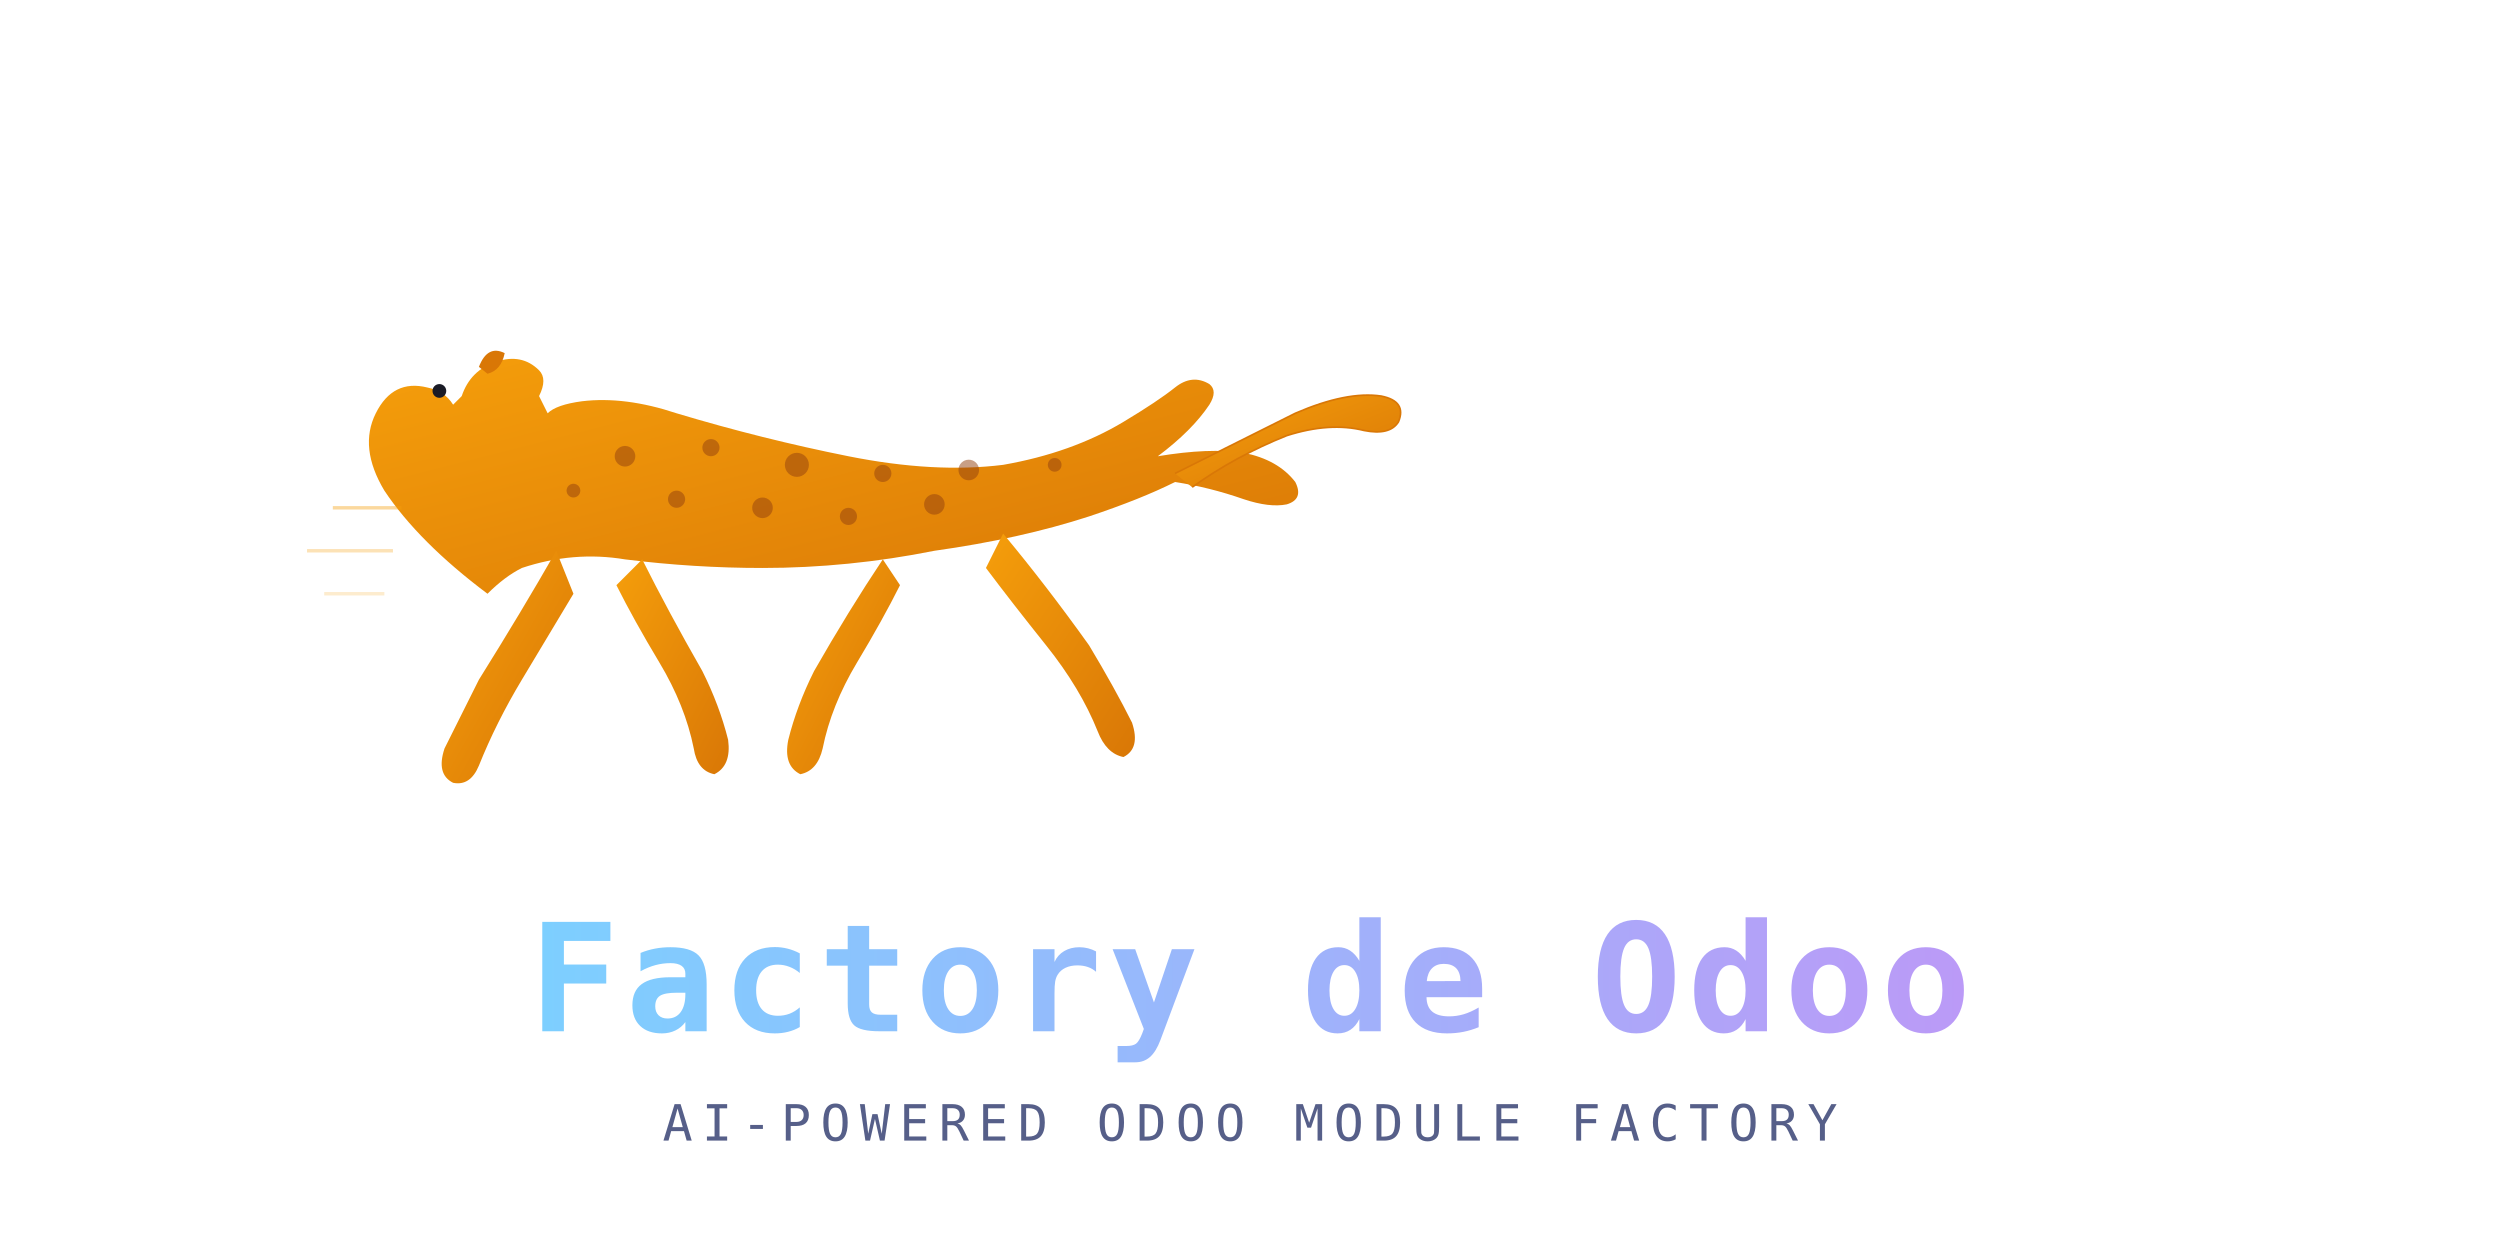
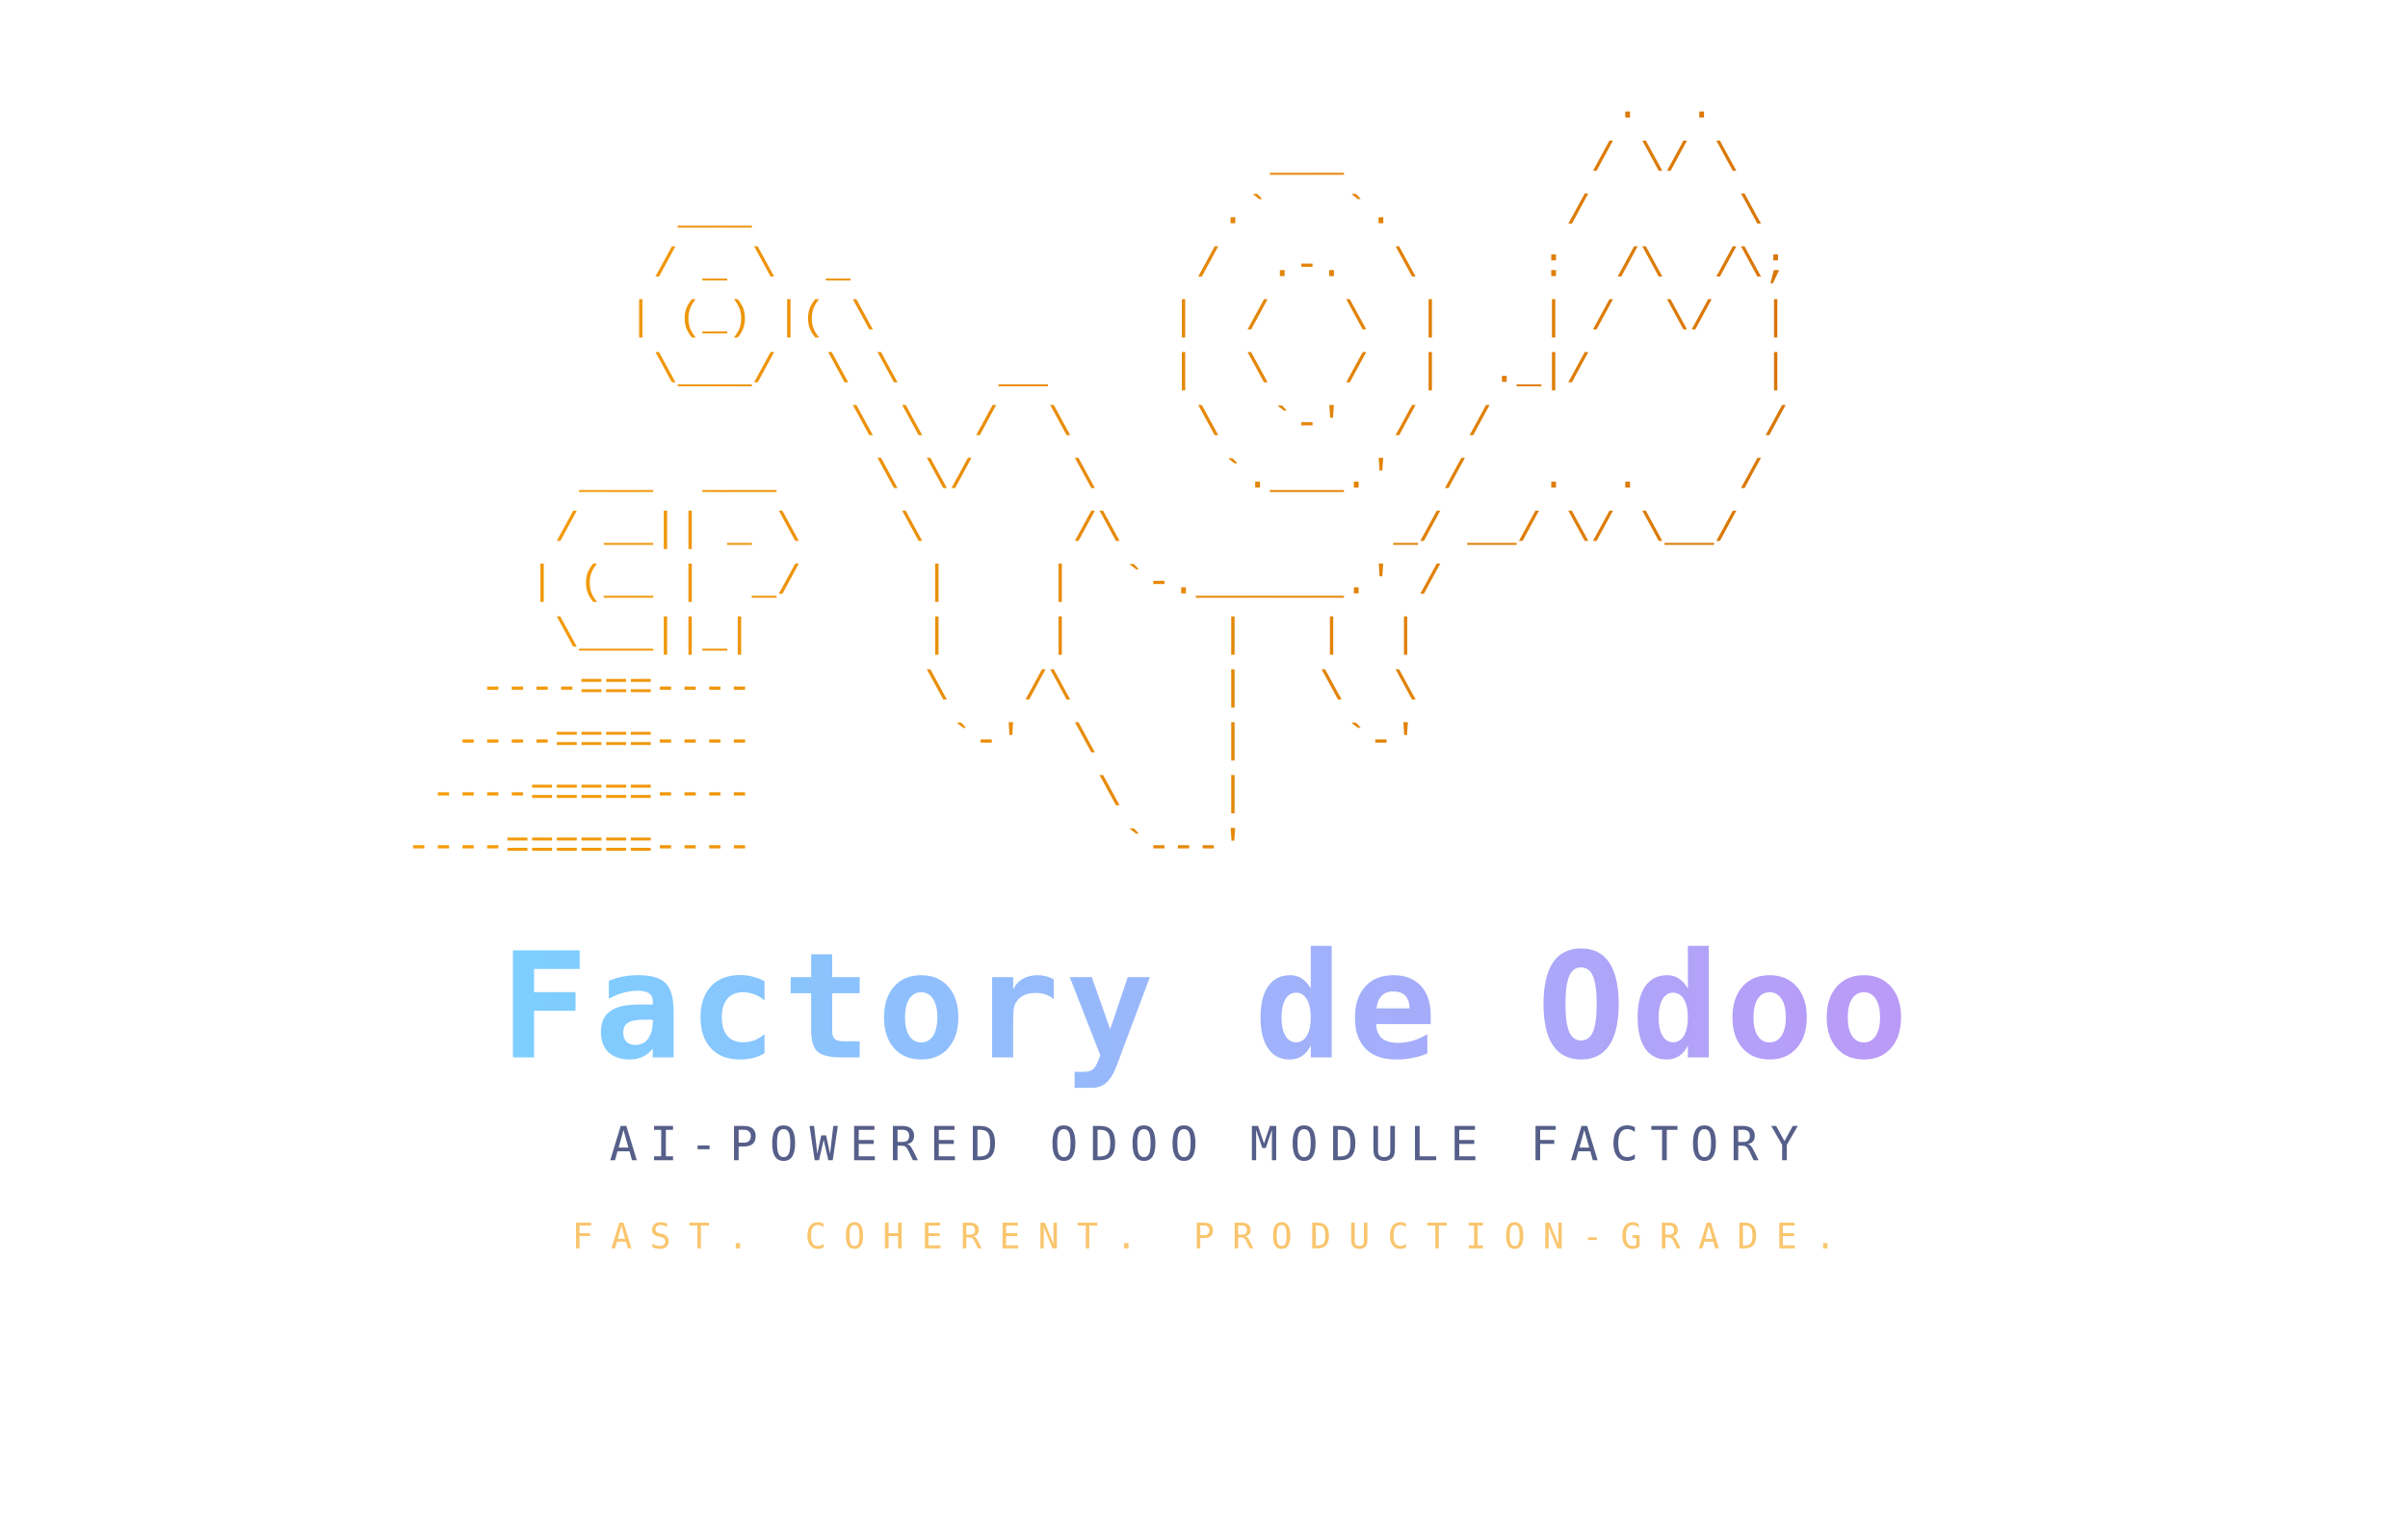
- <svg xmlns="http://www.w3.org/2000/svg" viewBox="0 0 800 400" width="800" height="400">
+ <svg xmlns="http://www.w3.org/2000/svg" viewBox="0 0 820 520" width="820" height="520">
  <defs>
-     <linearGradient id="cheetahGrad" x1="0%" y1="0%" x2="100%" y2="100%">
+     <linearGradient id="textGrad" x1="0%" y1="0%" x2="100%" y2="0%">
      <stop offset="0%" style="stop-color:#F59E0B;stop-opacity:1" />
      <stop offset="100%" style="stop-color:#D97706;stop-opacity:1" />
    </linearGradient>
-     <linearGradient id="textGrad" x1="0%" y1="0%" x2="100%" y2="0%">
+     <linearGradient id="nameGrad" x1="0%" y1="0%" x2="100%" y2="0%">
      <stop offset="0%" style="stop-color:#7dcfff;stop-opacity:1" />
      <stop offset="100%" style="stop-color:#bb9af7;stop-opacity:1" />
    </linearGradient>
  </defs>
-   <g transform="translate(90, 80) scale(0.55)">
-     <path d="M 120 200 Q 80 170 60 140 Q 45 115 55 95 Q 65 75 85 80 Q 95 82 100 90              L 105 85 Q 110 70 125 65 Q 140 60 150 70 Q 155 75 150 85              L 155 95 Q 160 90 175 88 Q 200 85 230 95 Q 280 110 330 120              Q 380 130 420 125 Q 460 118 490 100 Q 510 88 520 80              Q 530 72 540 78 Q 545 82 540 90 Q 530 105 510 120              Q 540 115 560 118 Q 580 122 590 135 Q 595 145 585 148              Q 575 150 560 145 Q 540 138 520 135              Q 500 145 470 155 Q 430 168 380 175              Q 330 185 280 185 Q 240 185 200 180              Q 170 175 140 185 Q 130 190 120 200 Z" fill="url(#cheetahGrad)" />
-     <path d="M 160 175 Q 140 210 115 250 Q 105 270 95 290 Q 90 305 100 310 Q 110 312 115 300              Q 125 275 140 250 Q 155 225 170 200" fill="url(#cheetahGrad)" />
-     <path d="M 210 180 Q 225 210 245 245 Q 255 265 260 285 Q 262 300 252 305 Q 242 303 240 290              Q 235 265 220 240 Q 205 215 195 195" fill="url(#cheetahGrad)" />
-     <path d="M 420 165 Q 445 195 470 230 Q 485 255 495 275 Q 500 290 490 295 Q 480 293 475 280              Q 465 255 445 230 Q 425 205 410 185" fill="url(#cheetahGrad)" />
-     <path d="M 350 180 Q 330 210 310 245 Q 300 265 295 285 Q 292 300 302 305 Q 312 303 315 290              Q 320 265 335 240 Q 350 215 360 195" fill="url(#cheetahGrad)" />
-     <path d="M 520 130 Q 560 110 590 95 Q 620 82 640 85 Q 655 88 650 100              Q 645 108 630 105 Q 610 100 585 108 Q 555 120 530 138" fill="url(#cheetahGrad)" stroke="#D97706" stroke-width="1" />
-     <circle cx="200" cy="120" r="6" fill="#92400E" opacity="0.5" />
-     <circle cx="250" cy="115" r="5" fill="#92400E" opacity="0.5" />
-     <circle cx="300" cy="125" r="7" fill="#92400E" opacity="0.5" />
-     <circle cx="350" cy="130" r="5" fill="#92400E" opacity="0.5" />
-     <circle cx="400" cy="128" r="6" fill="#92400E" opacity="0.5" />
-     <circle cx="230" cy="145" r="5" fill="#92400E" opacity="0.5" />
-     <circle cx="280" cy="150" r="6" fill="#92400E" opacity="0.5" />
-     <circle cx="330" cy="155" r="5" fill="#92400E" opacity="0.5" />
-     <circle cx="380" cy="148" r="6" fill="#92400E" opacity="0.5" />
-     <circle cx="450" cy="125" r="4" fill="#92400E" opacity="0.5" />
-     <circle cx="170" cy="140" r="4" fill="#92400E" opacity="0.5" />
-     <circle cx="92" cy="82" r="4" fill="#1a1b26" />
-     <path d="M 115 68 Q 120 55 130 60 Q 128 70 120 72" fill="#D97706" />
-     <line x1="30" y1="150" x2="70" y2="150" stroke="#F59E0B" stroke-width="2" opacity="0.4" />
-     <line x1="15" y1="175" x2="65" y2="175" stroke="#F59E0B" stroke-width="2" opacity="0.3" />
-     <line x1="25" y1="200" x2="60" y2="200" stroke="#F59E0B" stroke-width="2" opacity="0.2" />
-   </g>
-   <text x="400" y="330" font-family="'SF Mono', 'Fira Code', 'JetBrains Mono', monospace" font-size="48" font-weight="bold" fill="url(#textGrad)" text-anchor="middle" letter-spacing="2">Factory de Odoo</text>
-   <text x="400" y="365" font-family="'SF Mono', 'Fira Code', 'JetBrains Mono', monospace" font-size="16" fill="#565f89" text-anchor="middle" letter-spacing="3">AI-POWERED ODOO MODULE FACTORY</text>
+   <text font-family="'SF Mono','Fira Code','JetBrains Mono','Courier New',monospace" font-size="14" fill="url(#textGrad)" xml:space="preserve">
+     <tspan x="130" dy="40">                                                  .  .</tspan>
+     <tspan x="130" dy="18">                                    ___          / \/ \</tspan>
+     <tspan x="130" dy="18">            ___                   .`   `.       /      \</tspan>
+     <tspan x="130" dy="18">           / _ \  _              /  .-.  \     :  /\  /\;</tspan>
+     <tspan x="130" dy="18">          | (_) |( \            |  /   \  |    | /  \/  |</tspan>
+     <tspan x="130" dy="18">           \___/  \ \    __     |  \   /  |  ._|/       |</tspan>
+     <tspan x="130" dy="18">                   \ \  /  \     \  `-'  /  /           /</tspan>
+     <tspan x="130" dy="18">        ___  ___    \ \/    \     `.___.'  /   .  .    /</tspan>
+     <tspan x="130" dy="18">       / __|| _ \    \      /\           _/ __/ \/ \__/</tspan>
+     <tspan x="130" dy="18">      | (__ |  _/     |    |  `-.______.' /</tspan>
+     <tspan x="130" dy="18">       \___||_|       |    |      |   |  |</tspan>
+     <tspan x="130" dy="18">    ----===----       \   /\      |   \  \</tspan>
+     <tspan x="130" dy="18">   ----====----        `-'  \     |    `-'</tspan>
+     <tspan x="130" dy="18">  ----=====----              \    |</tspan>
+     <tspan x="130" dy="18"> ----======----               `---'</tspan>
+   </text>
+   <text x="410" y="360" font-family="'SF Mono','Fira Code','JetBrains Mono',monospace" font-size="50" font-weight="bold" fill="url(#nameGrad)" text-anchor="middle" letter-spacing="2">Factory de Odoo</text>
+   <text x="410" y="395" font-family="'SF Mono','Fira Code','JetBrains Mono',monospace" font-size="16" fill="#565f89" text-anchor="middle" letter-spacing="4">AI-POWERED ODOO MODULE FACTORY</text>
+   <text x="410" y="425" font-family="'SF Mono','Fira Code','JetBrains Mono',monospace" font-size="12" fill="#F59E0B" text-anchor="middle" opacity="0.6" letter-spacing="6">FAST. COHERENT. PRODUCTION-GRADE.</text>
</svg>
